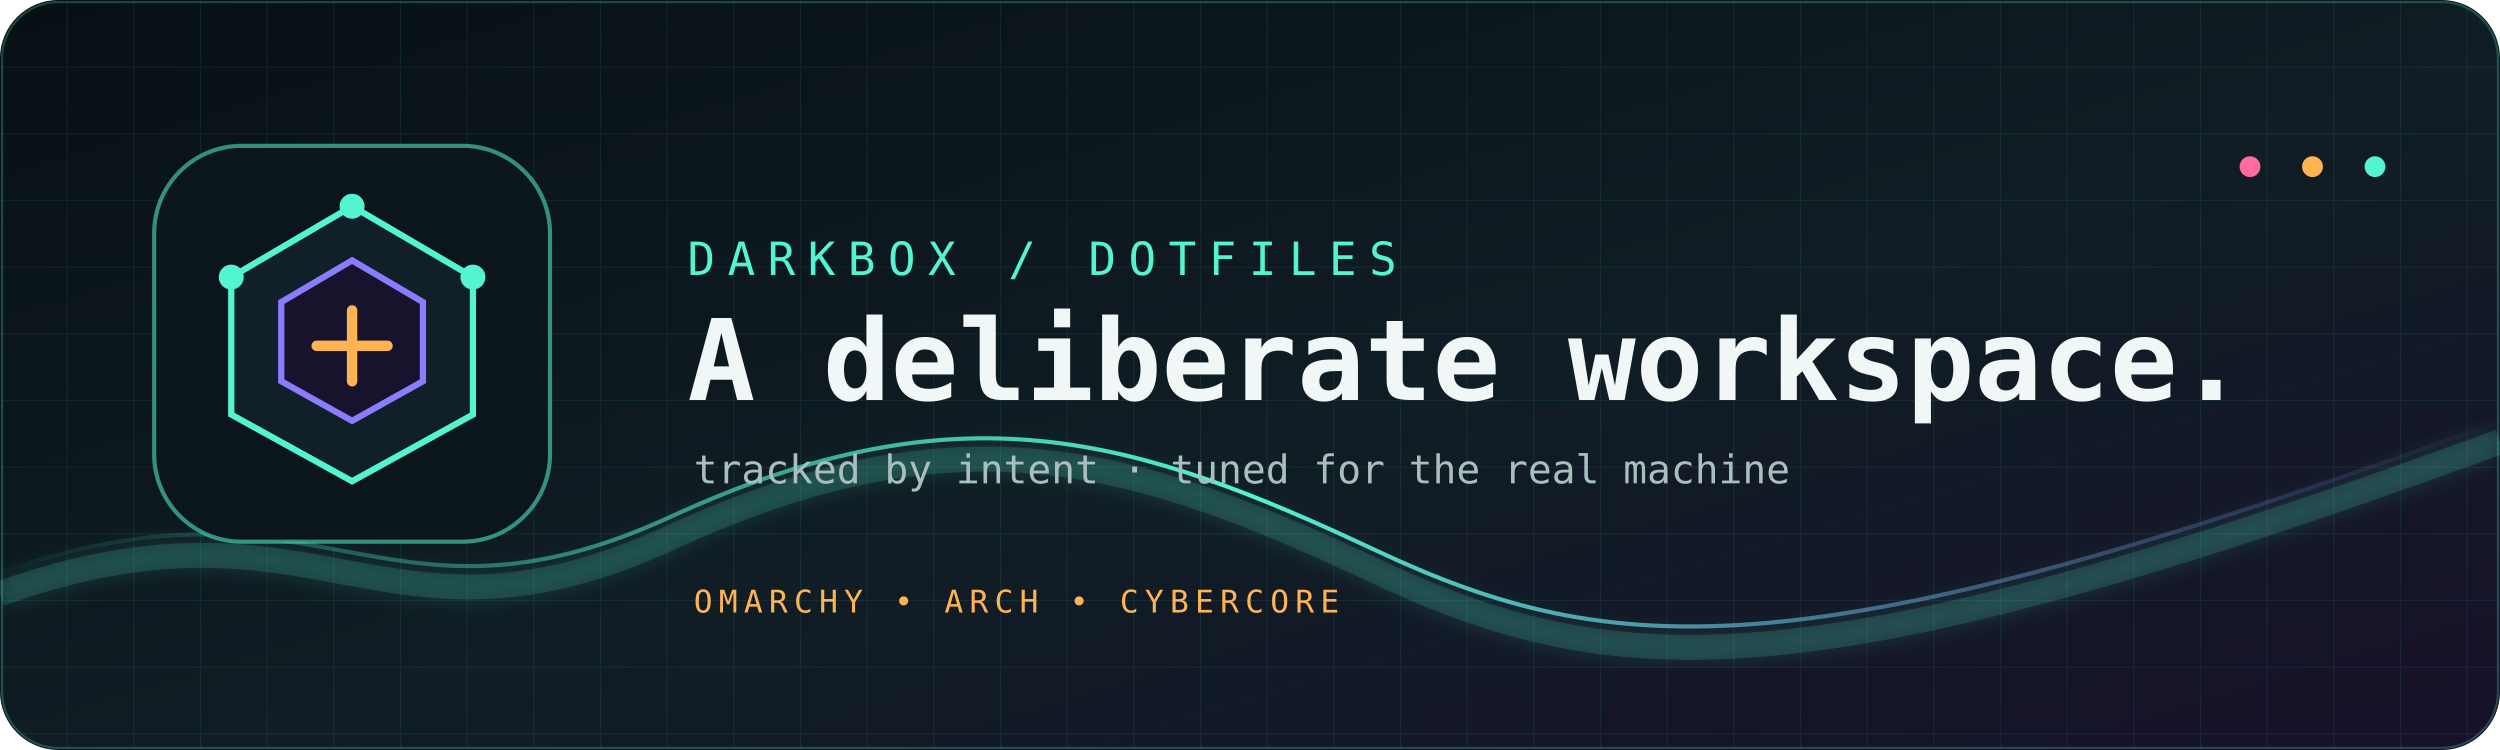
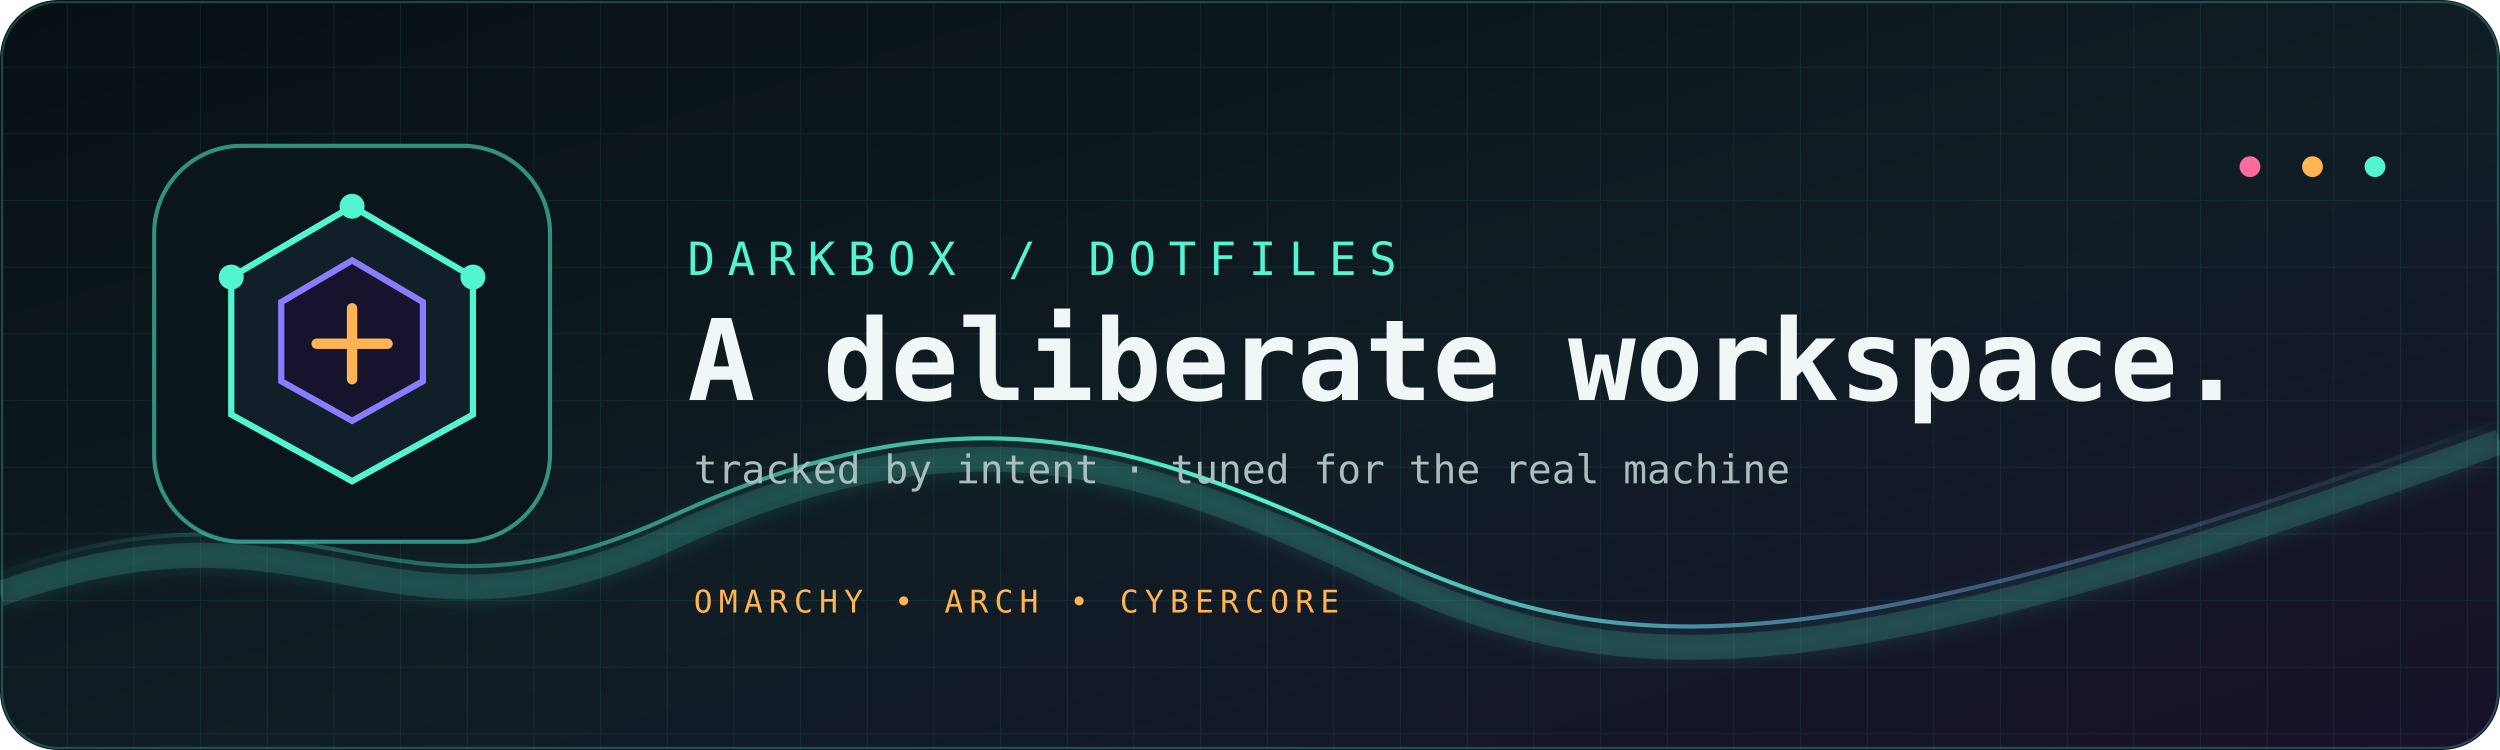
<svg xmlns="http://www.w3.org/2000/svg" viewBox="0 0 1200 360" role="img" aria-labelledby="title desc">
  <defs>
    <linearGradient id="bg" x1="0" y1="0" x2="1" y2="1">
      <stop stop-color="#071014" />
      <stop offset=".55" stop-color="#101d24" />
      <stop offset="1" stop-color="#17112a" />
    </linearGradient>
    <linearGradient id="line" x1="0" x2="1">
      <stop stop-color="#53f5d0" stop-opacity="0" />
      <stop offset=".5" stop-color="#53f5d0" />
      <stop offset="1" stop-color="#8b7cff" stop-opacity="0" />
    </linearGradient>
    <filter id="glow">
      <feGaussianBlur stdDeviation="5" result="b" />
      <feMerge>
        <feMergeNode in="b" />
        <feMergeNode in="SourceGraphic" />
      </feMerge>
    </filter>
    <pattern id="grid" width="32" height="32" patternUnits="userSpaceOnUse">
      <path d="M32 0H0V32" fill="none" stroke="#53f5d0" stroke-opacity=".08" />
    </pattern>
  </defs>
  <rect width="1200" height="360" rx="28" fill="url(#bg)" />
  <rect x="1" y="1" width="1198" height="358" rx="27" fill="url(#grid)" stroke="#53f5d0" stroke-opacity=".25" />
  <path d="M0 275 C155 220 183 312 322 248 S545 210 660 264 867 324 1200 202" fill="none" stroke="url(#line)" stroke-width="2" />
  <path d="M0 285 C154 230 183 322 322 258 S545 220 660 274 867 334 1200 212" fill="none" stroke="#53f5d0" stroke-opacity=".15" stroke-width="12" filter="url(#glow)" />
  <g transform="translate(74 70)">
    <rect width="190" height="190" rx="42" fill="#0a161b" stroke="#53f5d0" stroke-opacity=".55" stroke-width="2" />
    <path d="M95 29 153 63v66l-58 32-58-32V63z" fill="#111f29" stroke="#53f5d0" stroke-width="3" />
    <path d="m95 55 34 20v38l-34 19-34-19V75z" fill="#17132d" stroke="#8b7cff" stroke-width="3" />
-     <path d="M78 96h34M95 79v34" stroke="#ffb454" stroke-width="5" stroke-linecap="round" />
+     <path d="M78 95h34M95 78v34" stroke="#ffb454" stroke-width="5" stroke-linecap="round" />
    <circle cx="95" cy="29" r="6" fill="#53f5d0" />
    <circle cx="37" cy="63" r="6" fill="#53f5d0" />
    <circle cx="153" cy="63" r="6" fill="#53f5d0" />
  </g>
  <g fill="#f1f7f6" font-family="ui-monospace, SFMono-Regular, Menlo, monospace">
    <text x="330" y="132" font-size="22" letter-spacing="6" fill="#53f5d0">DARKBOX / DOTFILES</text>
    <text x="330" y="192" font-size="54" font-weight="700">A deliberate workspace.</text>
    <text x="333" y="232" font-size="19" fill="#a9bfbe">tracked by intent · tuned for the real machine</text>
    <text x="333" y="294" font-size="15" letter-spacing="3" fill="#ffb454">OMARCHY  •  ARCH  •  CYBERCORE</text>
  </g>
  <circle cx="1080" cy="80" r="5" fill="#ff6b9d" />
  <circle cx="1110" cy="80" r="5" fill="#ffb454" />
  <circle cx="1140" cy="80" r="5" fill="#53f5d0" />
</svg>
